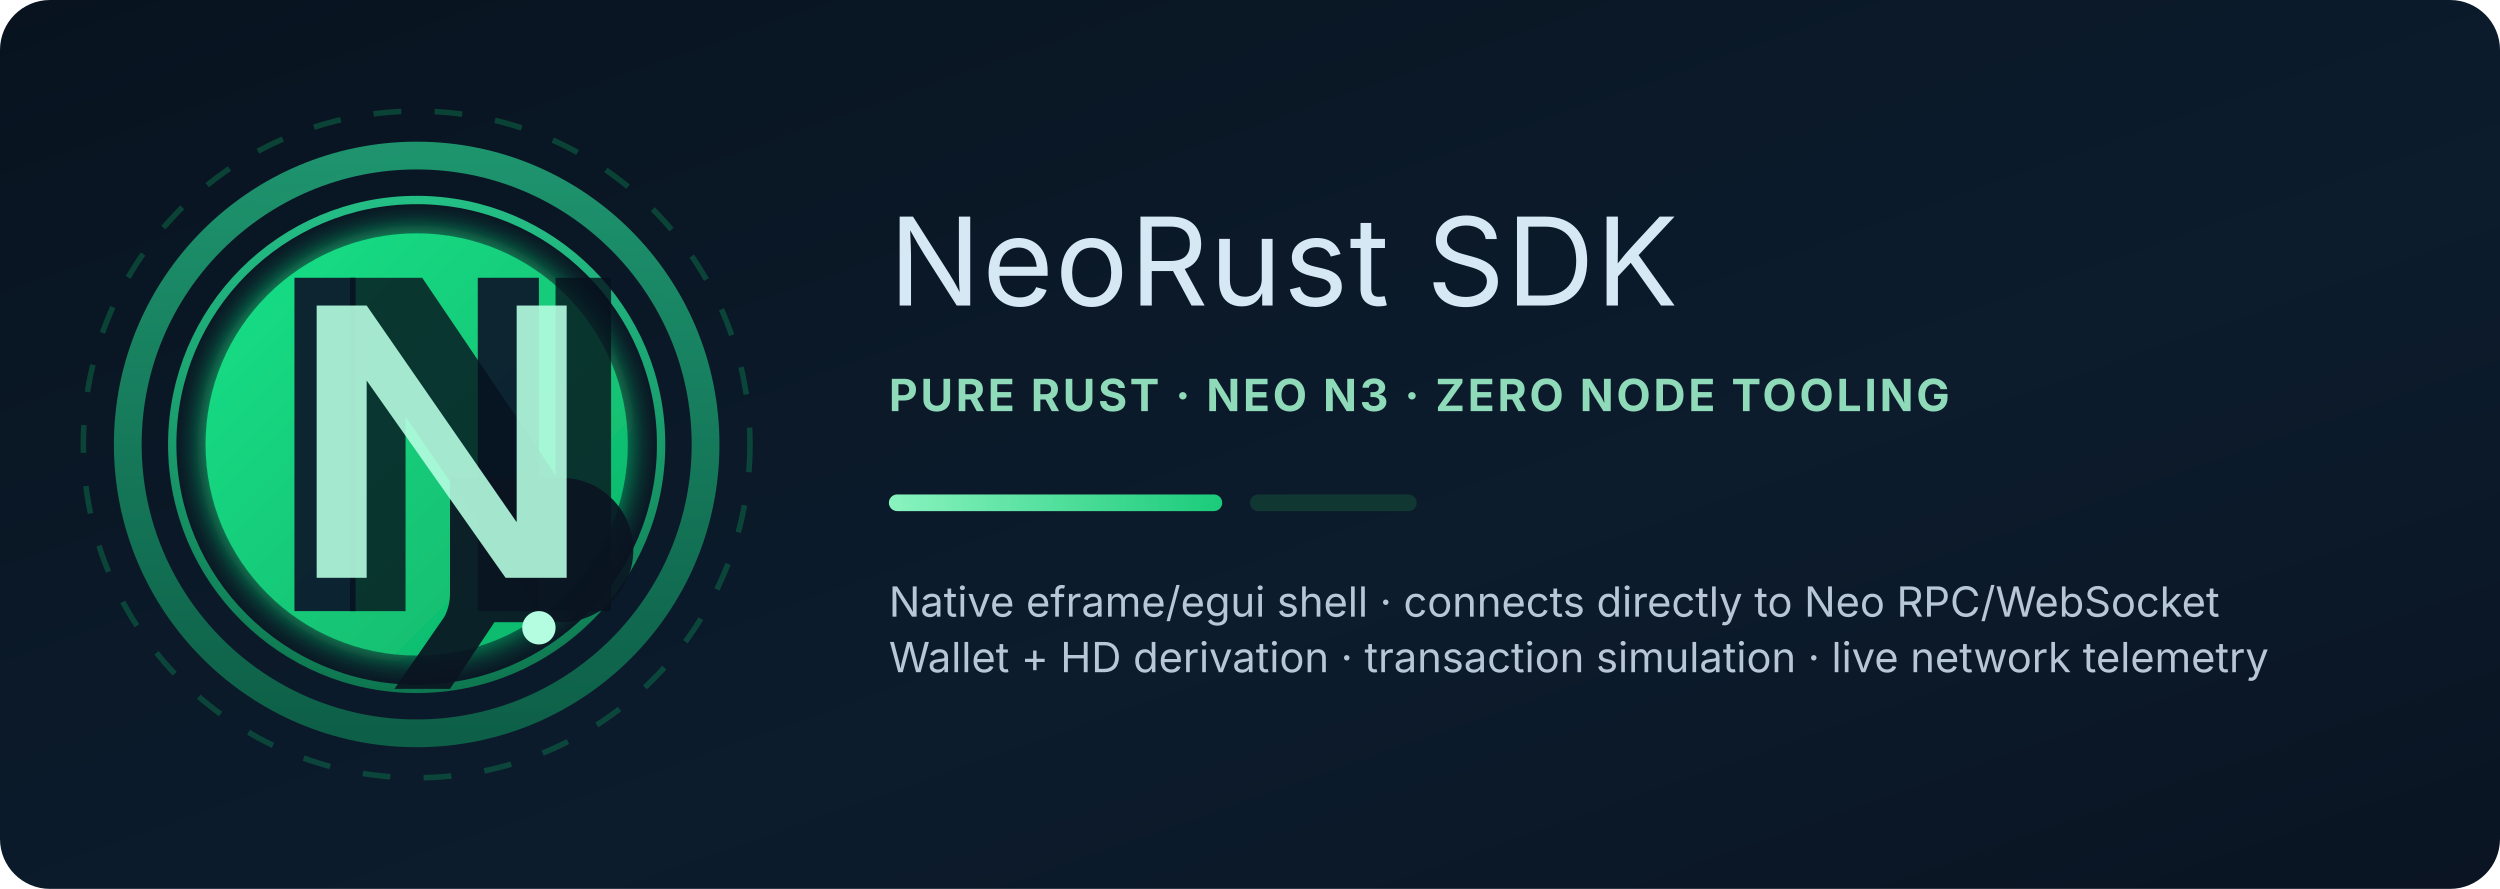
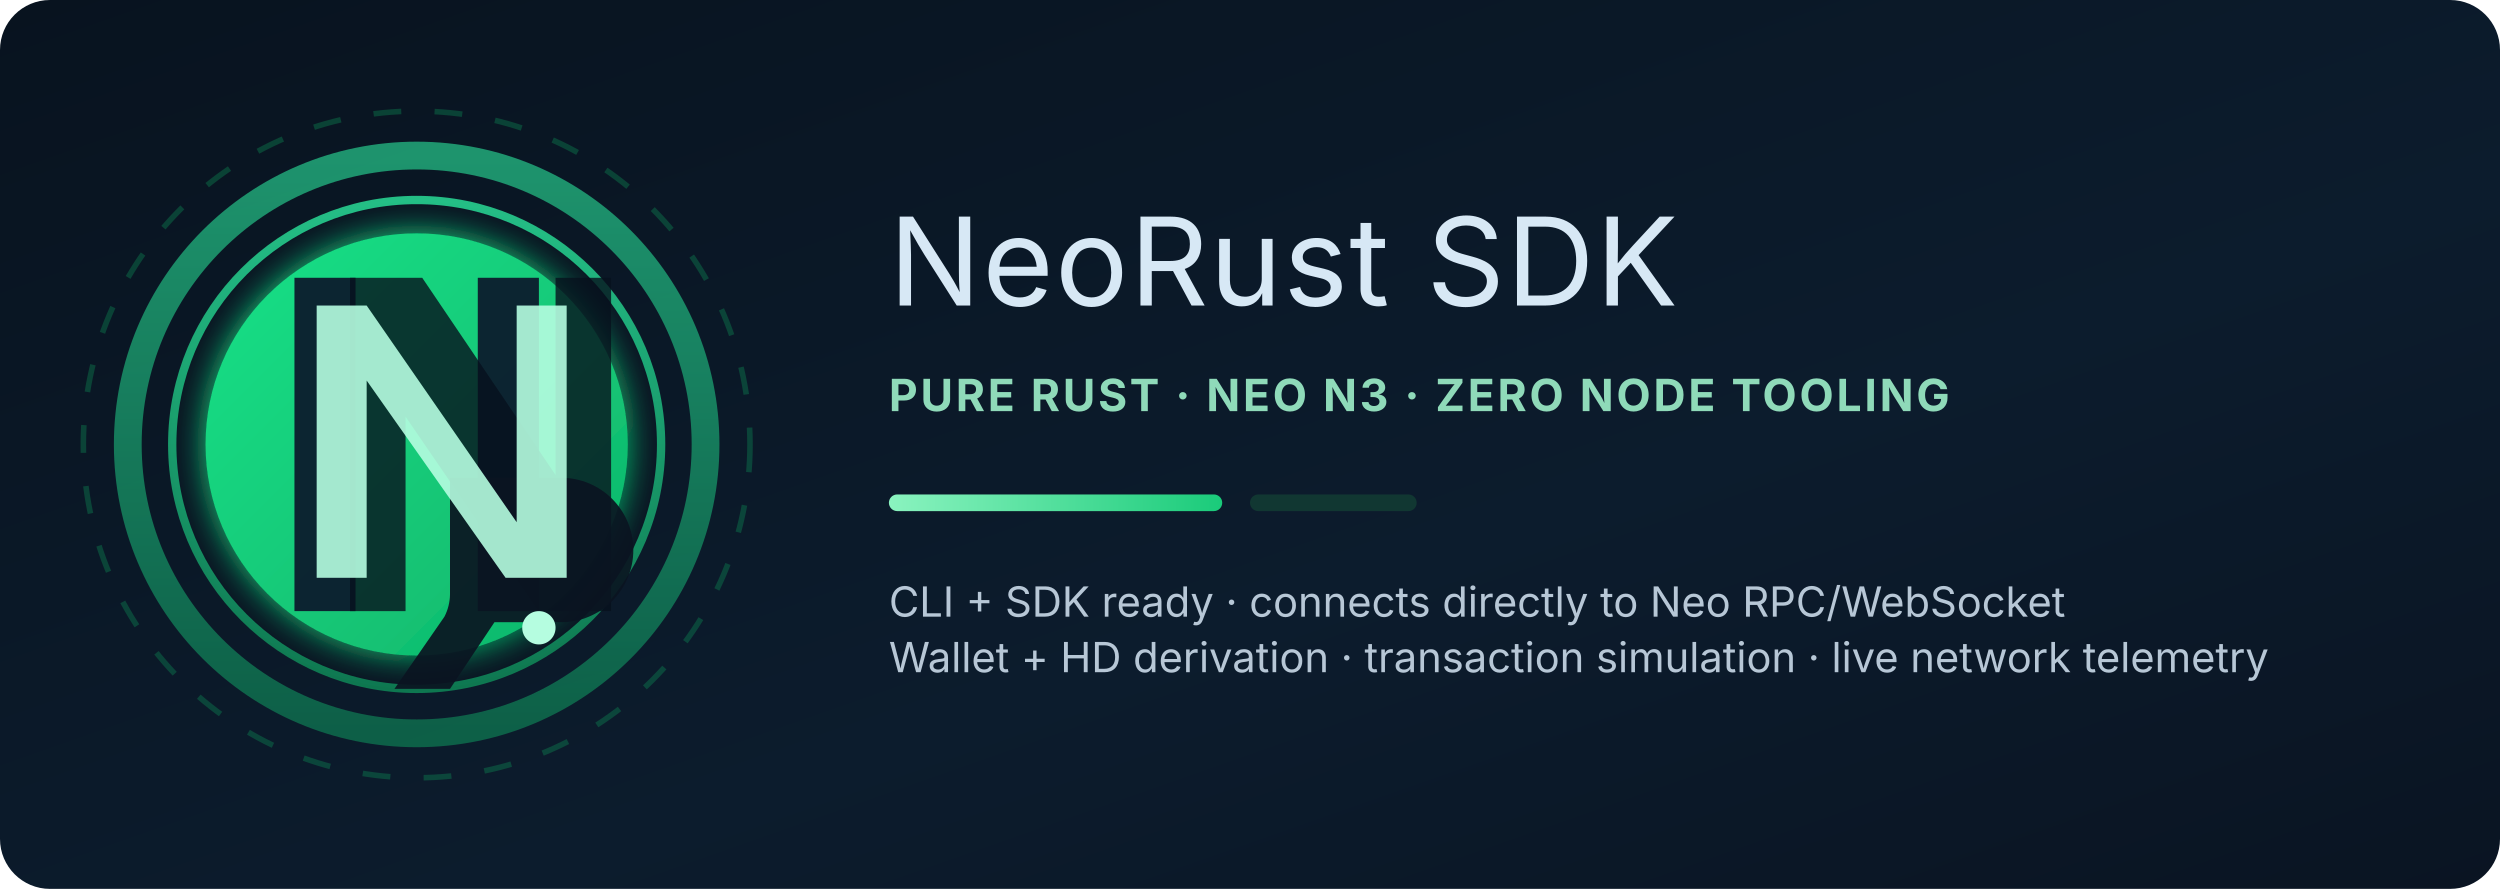
<svg xmlns="http://www.w3.org/2000/svg" width="900" height="320" viewBox="0 0 900 320" role="img" aria-labelledby="title desc">
  <defs>
    <linearGradient id="bg" x1="0%" y1="0%" x2="100%" y2="100%">
      <stop stop-color="#08131f" offset="0%" />
      <stop stop-color="#0c1c2d" offset="60%" />
      <stop stop-color="#0a1422" offset="100%" />
    </linearGradient>
    <linearGradient id="core" x1="0%" y1="0%" x2="100%" y2="100%">
      <stop stop-color="#18e58a" offset="0%" />
      <stop stop-color="#0fb86a" offset="100%" />
    </linearGradient>
    <linearGradient id="ring" x1="0%" y1="0%" x2="0%" y2="100%">
      <stop stop-color="#2be89f" offset="0%" />
      <stop stop-color="#0f8d5a" offset="100%" />
    </linearGradient>
    <linearGradient id="accent" x1="0%" y1="0%" x2="100%" y2="0%">
      <stop stop-color="#8af3bf" offset="0%" />
      <stop stop-color="#1acb7a" offset="100%" />
    </linearGradient>
    <filter id="glow" x="-50%" y="-50%" width="200%" height="200%">
      <feGaussianBlur stdDeviation="6" result="blur" />
      <feMerge>
        <feMergeNode in="blur" />
        <feMergeNode in="SourceGraphic" />
      </feMerge>
    </filter>
  </defs>
  <rect width="900" height="320" fill="url(#bg)" rx="18" />
  <g transform="translate(150 160)">
    <circle r="120" fill="none" stroke="#0c9658" stroke-width="2" opacity="0.35" stroke-dasharray="10 12" />
    <circle r="104" fill="none" stroke="url(#ring)" stroke-width="10" opacity="0.6" />
    <circle r="88" fill="#0a1321" stroke="url(#ring)" stroke-width="3" opacity="0.8" />
    <circle r="76" fill="url(#core)" opacity="0.98" filter="url(#glow)" />
    <path d="M-44 -60 h22 v120 h-22 z" fill="#0c1c2d" opacity="0.95" />
    <path d="M22 -60 h22 v120 h-22 z" fill="#0c1c2d" opacity="0.95" />
    <path d="M-24 -60 h26 l48 71 v-71 h20 v120 h-26 l-48 -70 v70 h-20z" fill="#06101d" opacity="0.8" />
    <path d="M12 12 h40 a26 26 0 0 1 0 52 h-24 l-16 24 h-20 l18-26 a18 18 0 0 0 2-8 v-42z" fill="#0a1321" opacity="0.92" />
    <path d="M-36 -50 h18 l54 78 v-78 h18 v98 h-22 l-50 -71 v71 h-18z" fill="#b5fde0" opacity="0.9" />
    <circle r="6" cx="44" cy="66" fill="#b5fde0" />
  </g>
  <g transform="translate(320 110)" font-family="'Space Grotesk', 'Fira Sans', 'Inter', 'Segoe UI', sans-serif">
    <text x="0" y="0" font-size="44" fill="#d7e8f5" letter-spacing="0.5">NeoRust SDK</text>
    <text x="0" y="38" font-size="16" fill="#8fdab9" letter-spacing="1" font-weight="700">PURE RUST · NEO N3 · ZERO NODE TOOLING</text>
    <g transform="translate(0 68)">
      <rect width="120" height="6" rx="3" fill="url(#accent)" />
      <rect x="130" width="60" height="6" rx="3" fill="#134334" opacity="0.7" />
    </g>
    <text x="0" y="112" font-size="15" fill="#b7c7d6">
-       <tspan x="0" dy="0">Native eframe/egui shell · connects directly to Neo RPC/WebSocket</tspan>
+       <tspan x="0" dy="0">CLI + SDK ready · connects directly to Neo RPC/WebSocket</tspan>
      <tspan x="0" dy="20">Wallet + HD derivation · transaction simulation · live network telemetry</tspan>
    </text>
  </g>
</svg>
